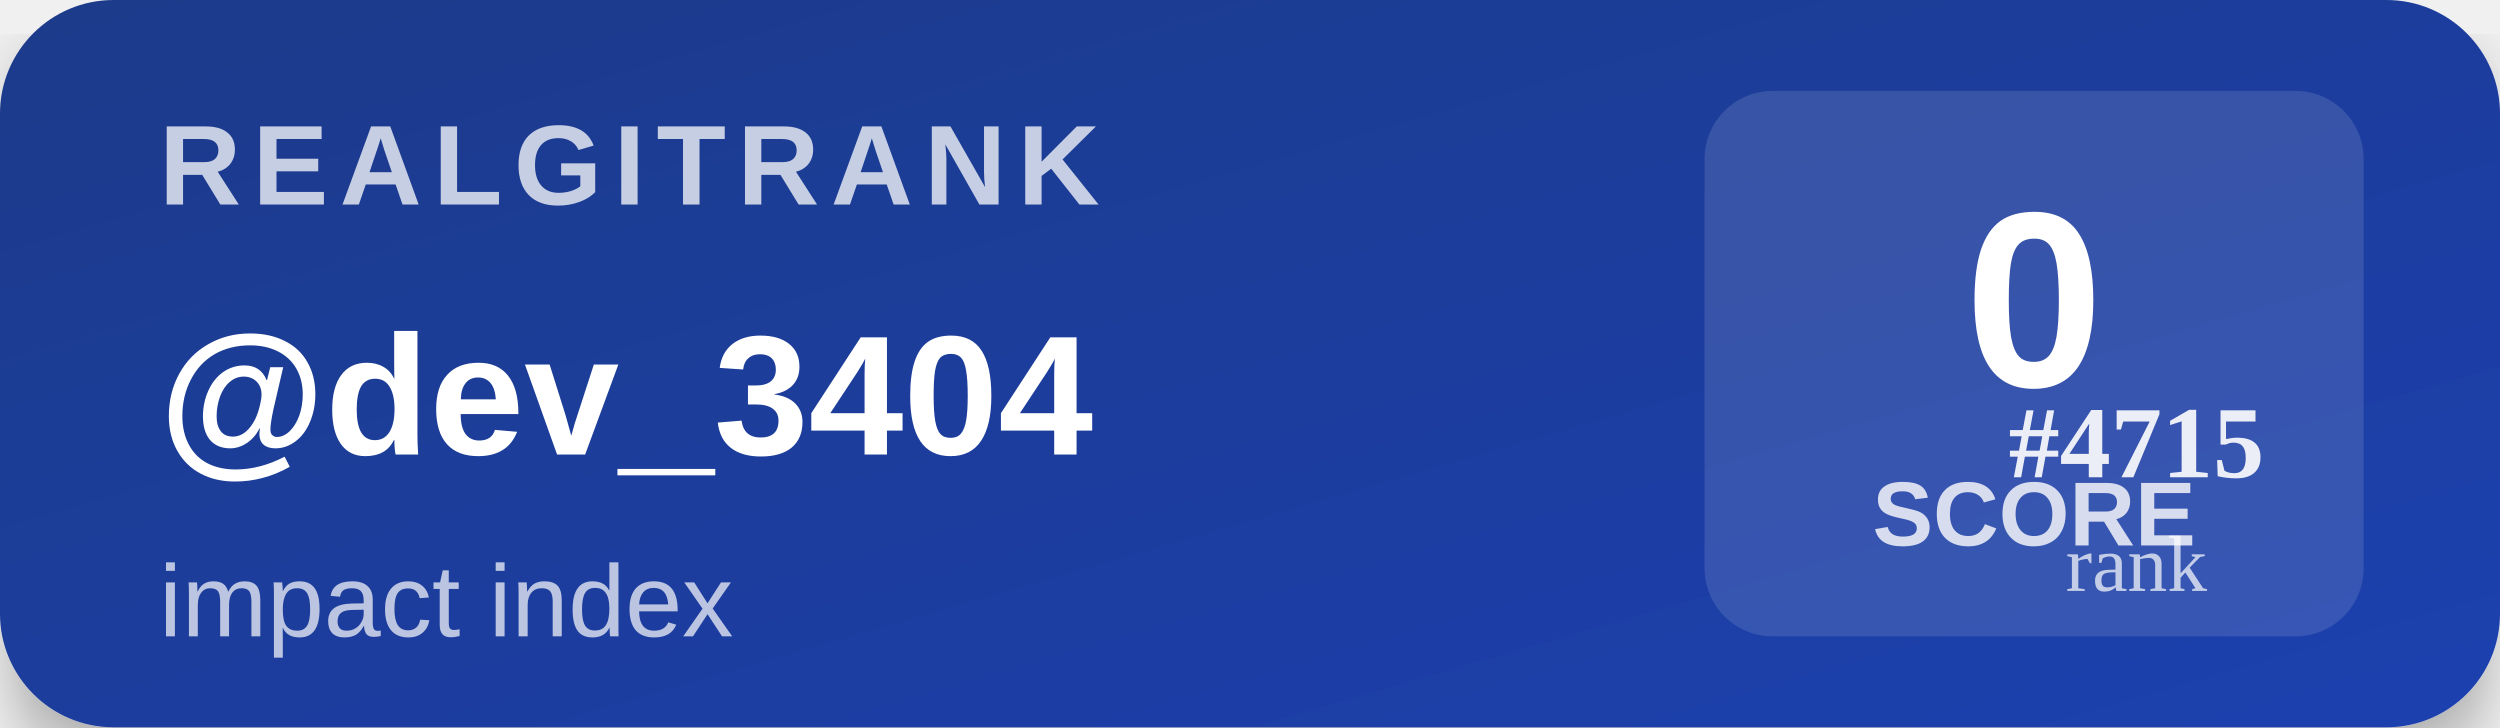
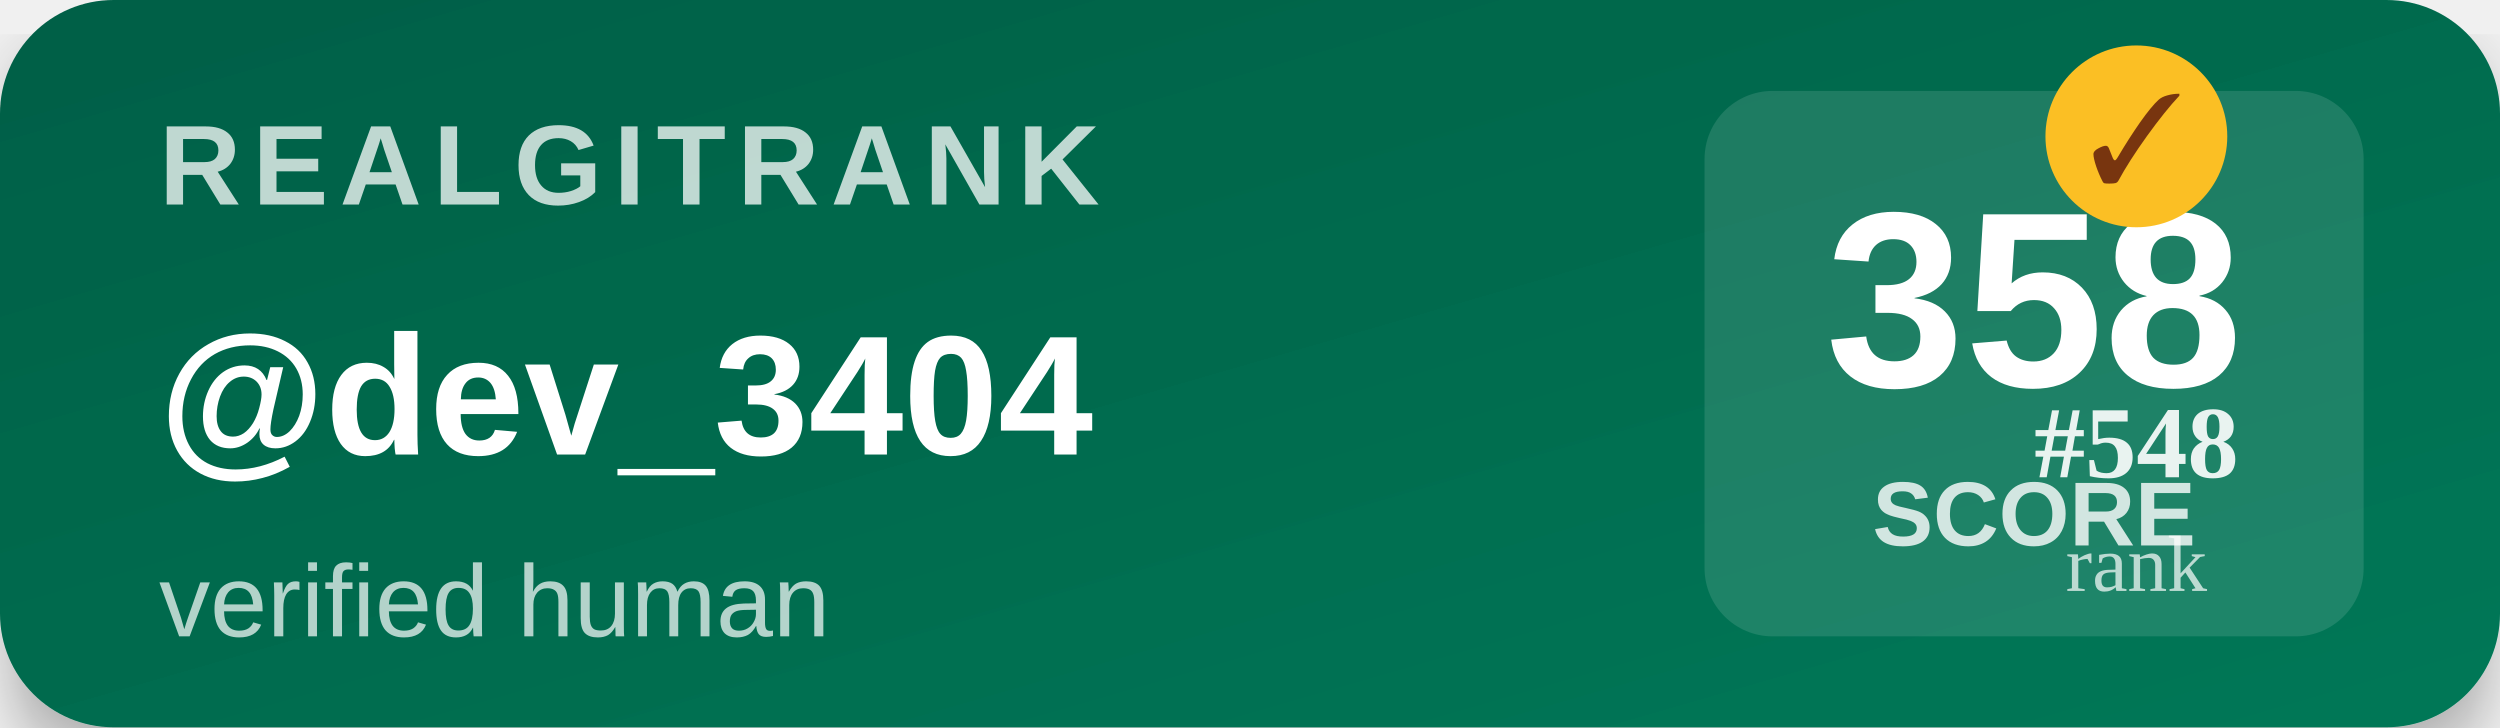
<svg xmlns="http://www.w3.org/2000/svg" width="220" height="64" viewBox="0 0 220 64">
  <defs>
    <linearGradient id="bg" x1="0" y1="0" x2="1" y2="1">
-       <stop offset="0%" stop-color="#1e3a8a" />
-       <stop offset="100%" stop-color="#1e40af" />
+       <stop offset="0%" stop-color="#065f46" />
+       <stop offset="100%" stop-color="#047857" />
    </linearGradient>
    <filter id="shadow">
      <feDropShadow dx="0" dy="3" stdDeviation="3" flood-opacity="0.3" />
    </filter>
  </defs>
  <rect width="220" height="64" rx="10" fill="url(#bg)" filter="url(#shadow)" />
  <text x="14" y="18" font-family="Segoe UI,Arial,sans-serif" font-size="10" font-weight="700" fill="#ffffff" opacity="0.75" letter-spacing="1">REALGITRANK</text>
  <text x="14" y="40" font-family="Segoe UI,Arial,sans-serif" font-size="15" font-weight="800" fill="#ffffff">@dev_3404</text>
-   <text x="14" y="56" font-family="Segoe UI,Arial,sans-serif" font-size="9" fill="#ffffff" opacity="0.7">impact index</text>
+   <text x="14" y="56" font-family="Segoe UI,Arial,sans-serif" font-size="9" fill="#ffffff" opacity="0.7">verified human</text>
  <rect x="150" y="8" width="58" height="48" rx="6" fill="#ffffff" opacity="0.12" />
-   <text x="179" y="34" text-anchor="middle" font-family="Segoe UI,Arial,sans-serif" font-size="22" font-weight="900" fill="#ffffff">0</text>
+   <text x="179" y="34" text-anchor="middle" font-family="Segoe UI,Arial,sans-serif" font-size="22" font-weight="900" fill="#ffffff">358</text>
  <text x="179" y="48" text-anchor="middle" font-family="Segoe UI,Arial,sans-serif" font-size="8" font-weight="600" fill="#ffffff" opacity="0.8">SCORE</text>
-   <text x="188" y="42" text-anchor="middle" font-size="9" font-weight="700" fill="#ffffff" opacity="0.9">#4715</text>
+   <g transform="translate(188,12)">
+     <circle r="8" fill="#fbbf24" />
+     <text y="4" text-anchor="middle" font-size="11" font-weight="900" fill="#78350f">✓</text>
+   </g>
+   <text x="188" y="42" text-anchor="middle" font-size="9" font-weight="700" fill="#ffffff" opacity="0.9">#548</text>
  <text x="188" y="52" text-anchor="middle" font-size="7" fill="#ffffff" opacity="0.7">rank</text>
</svg>
